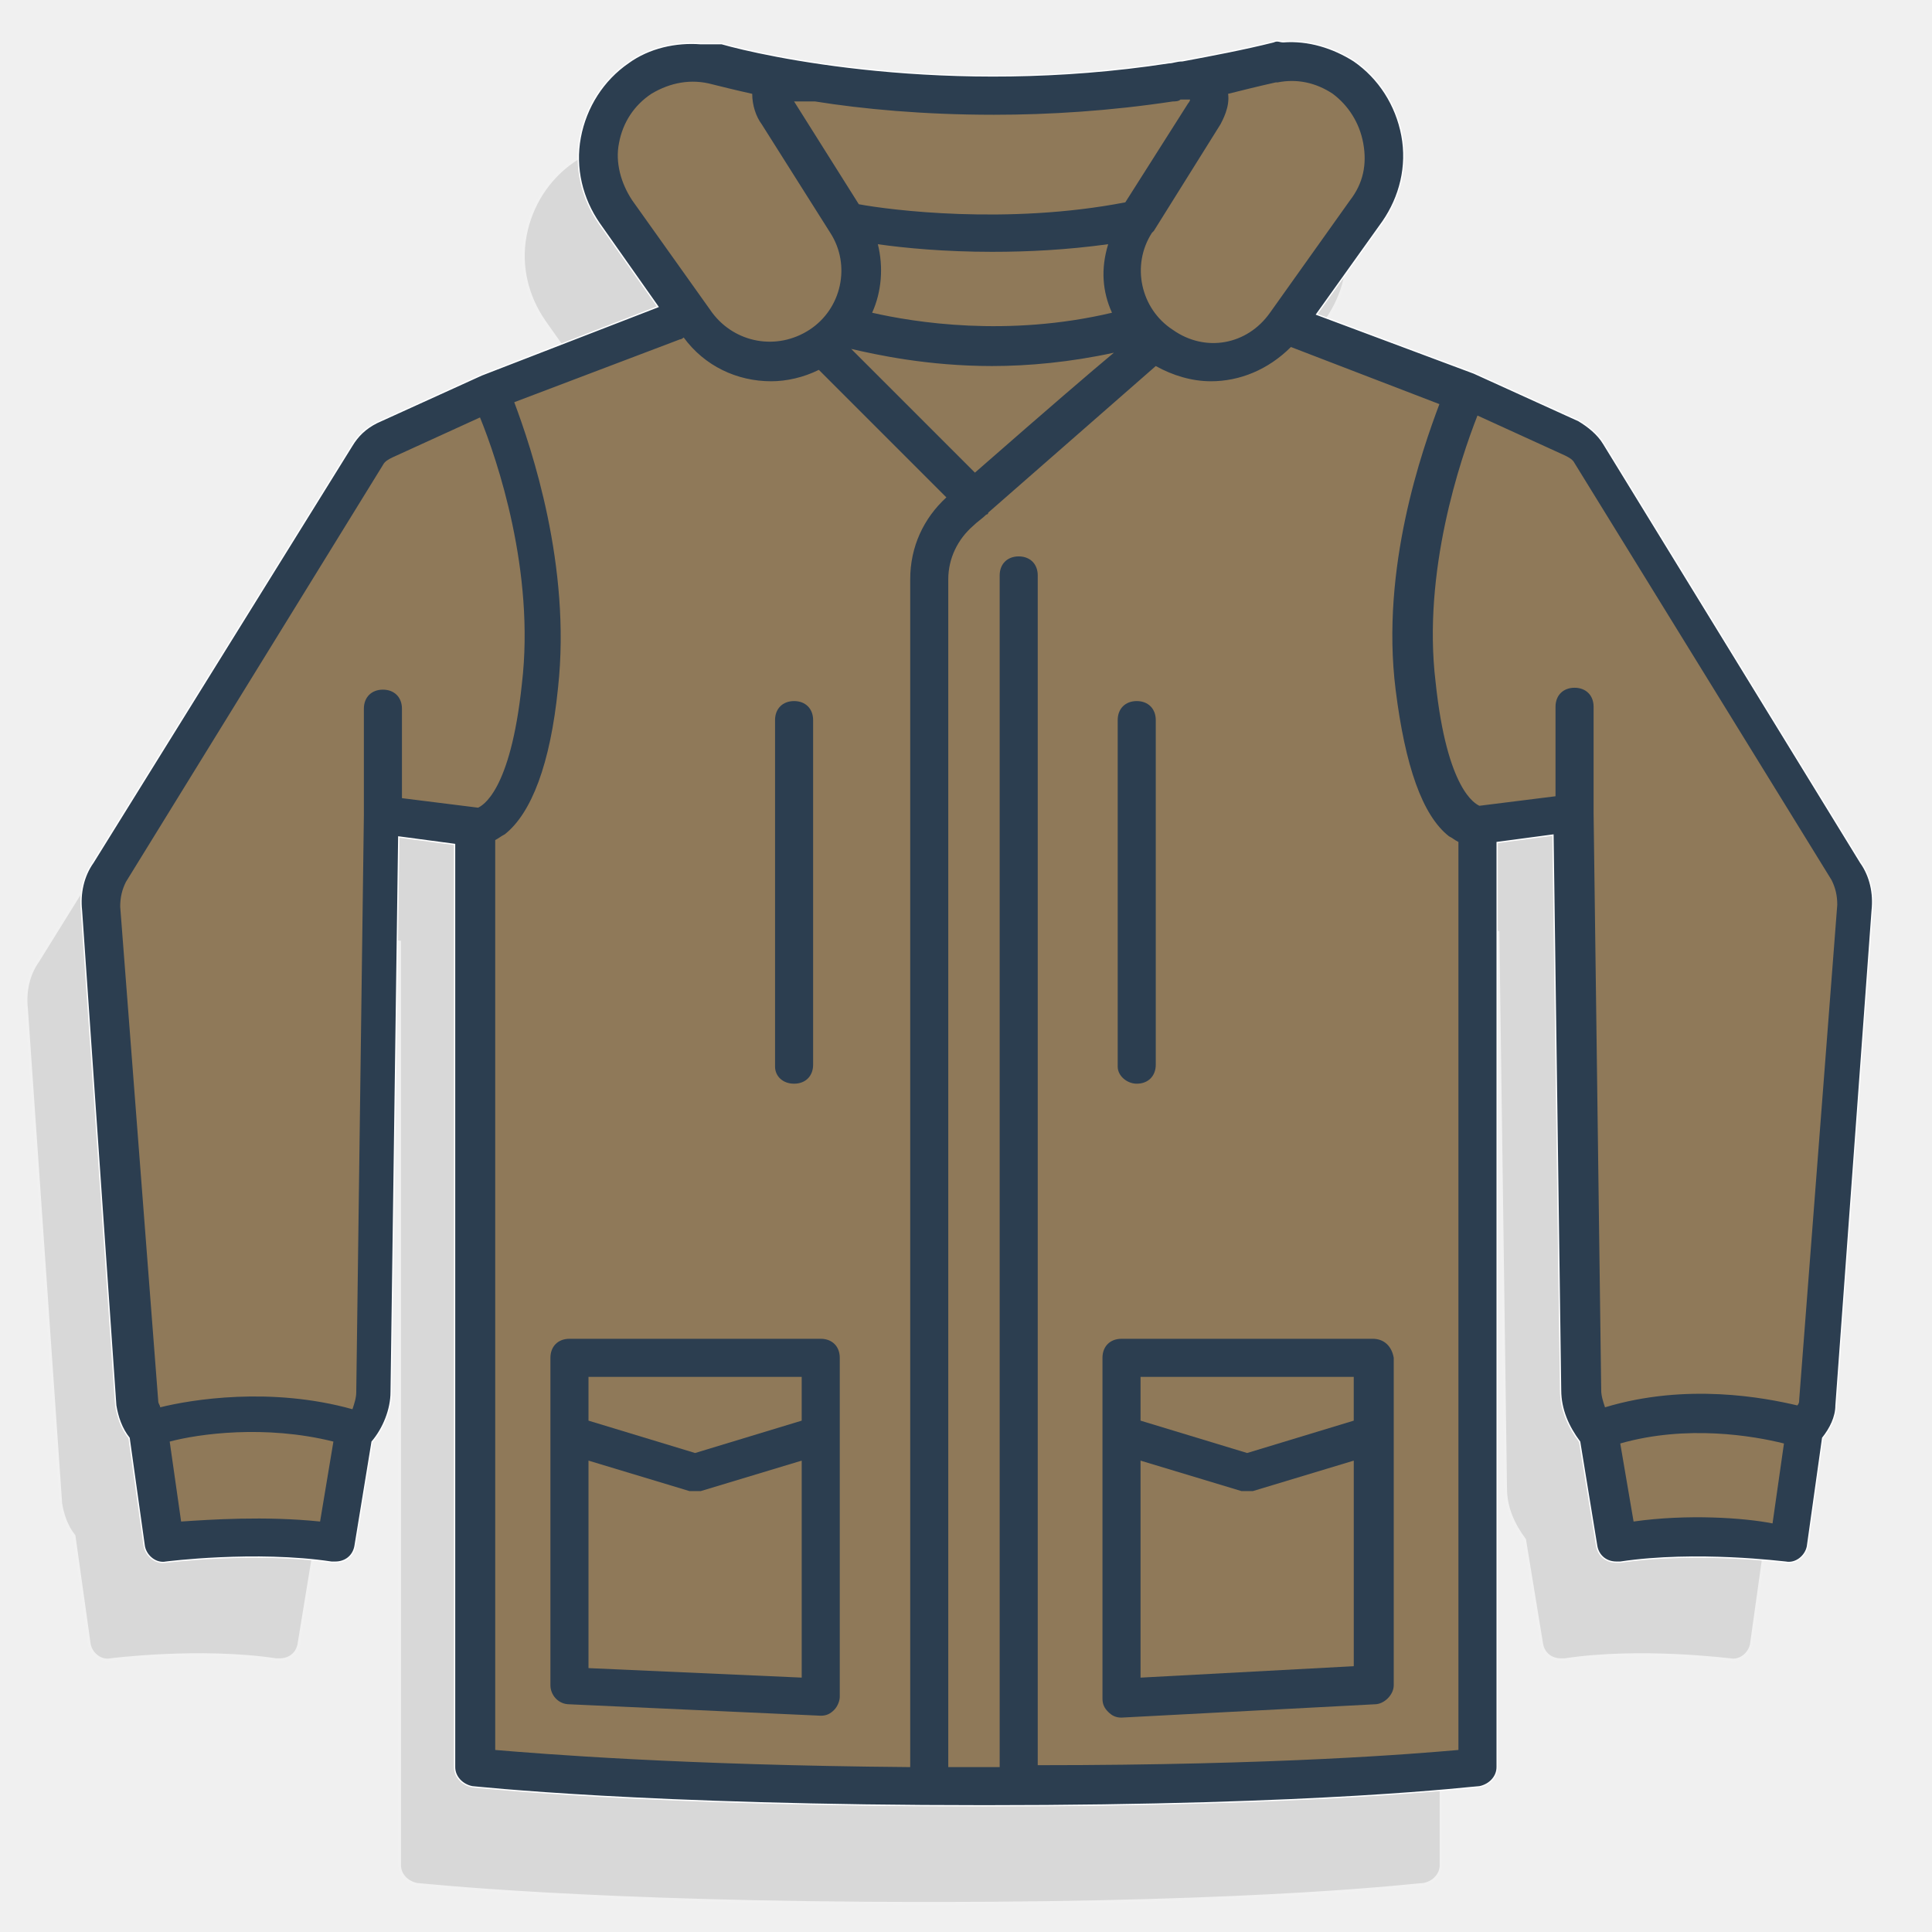
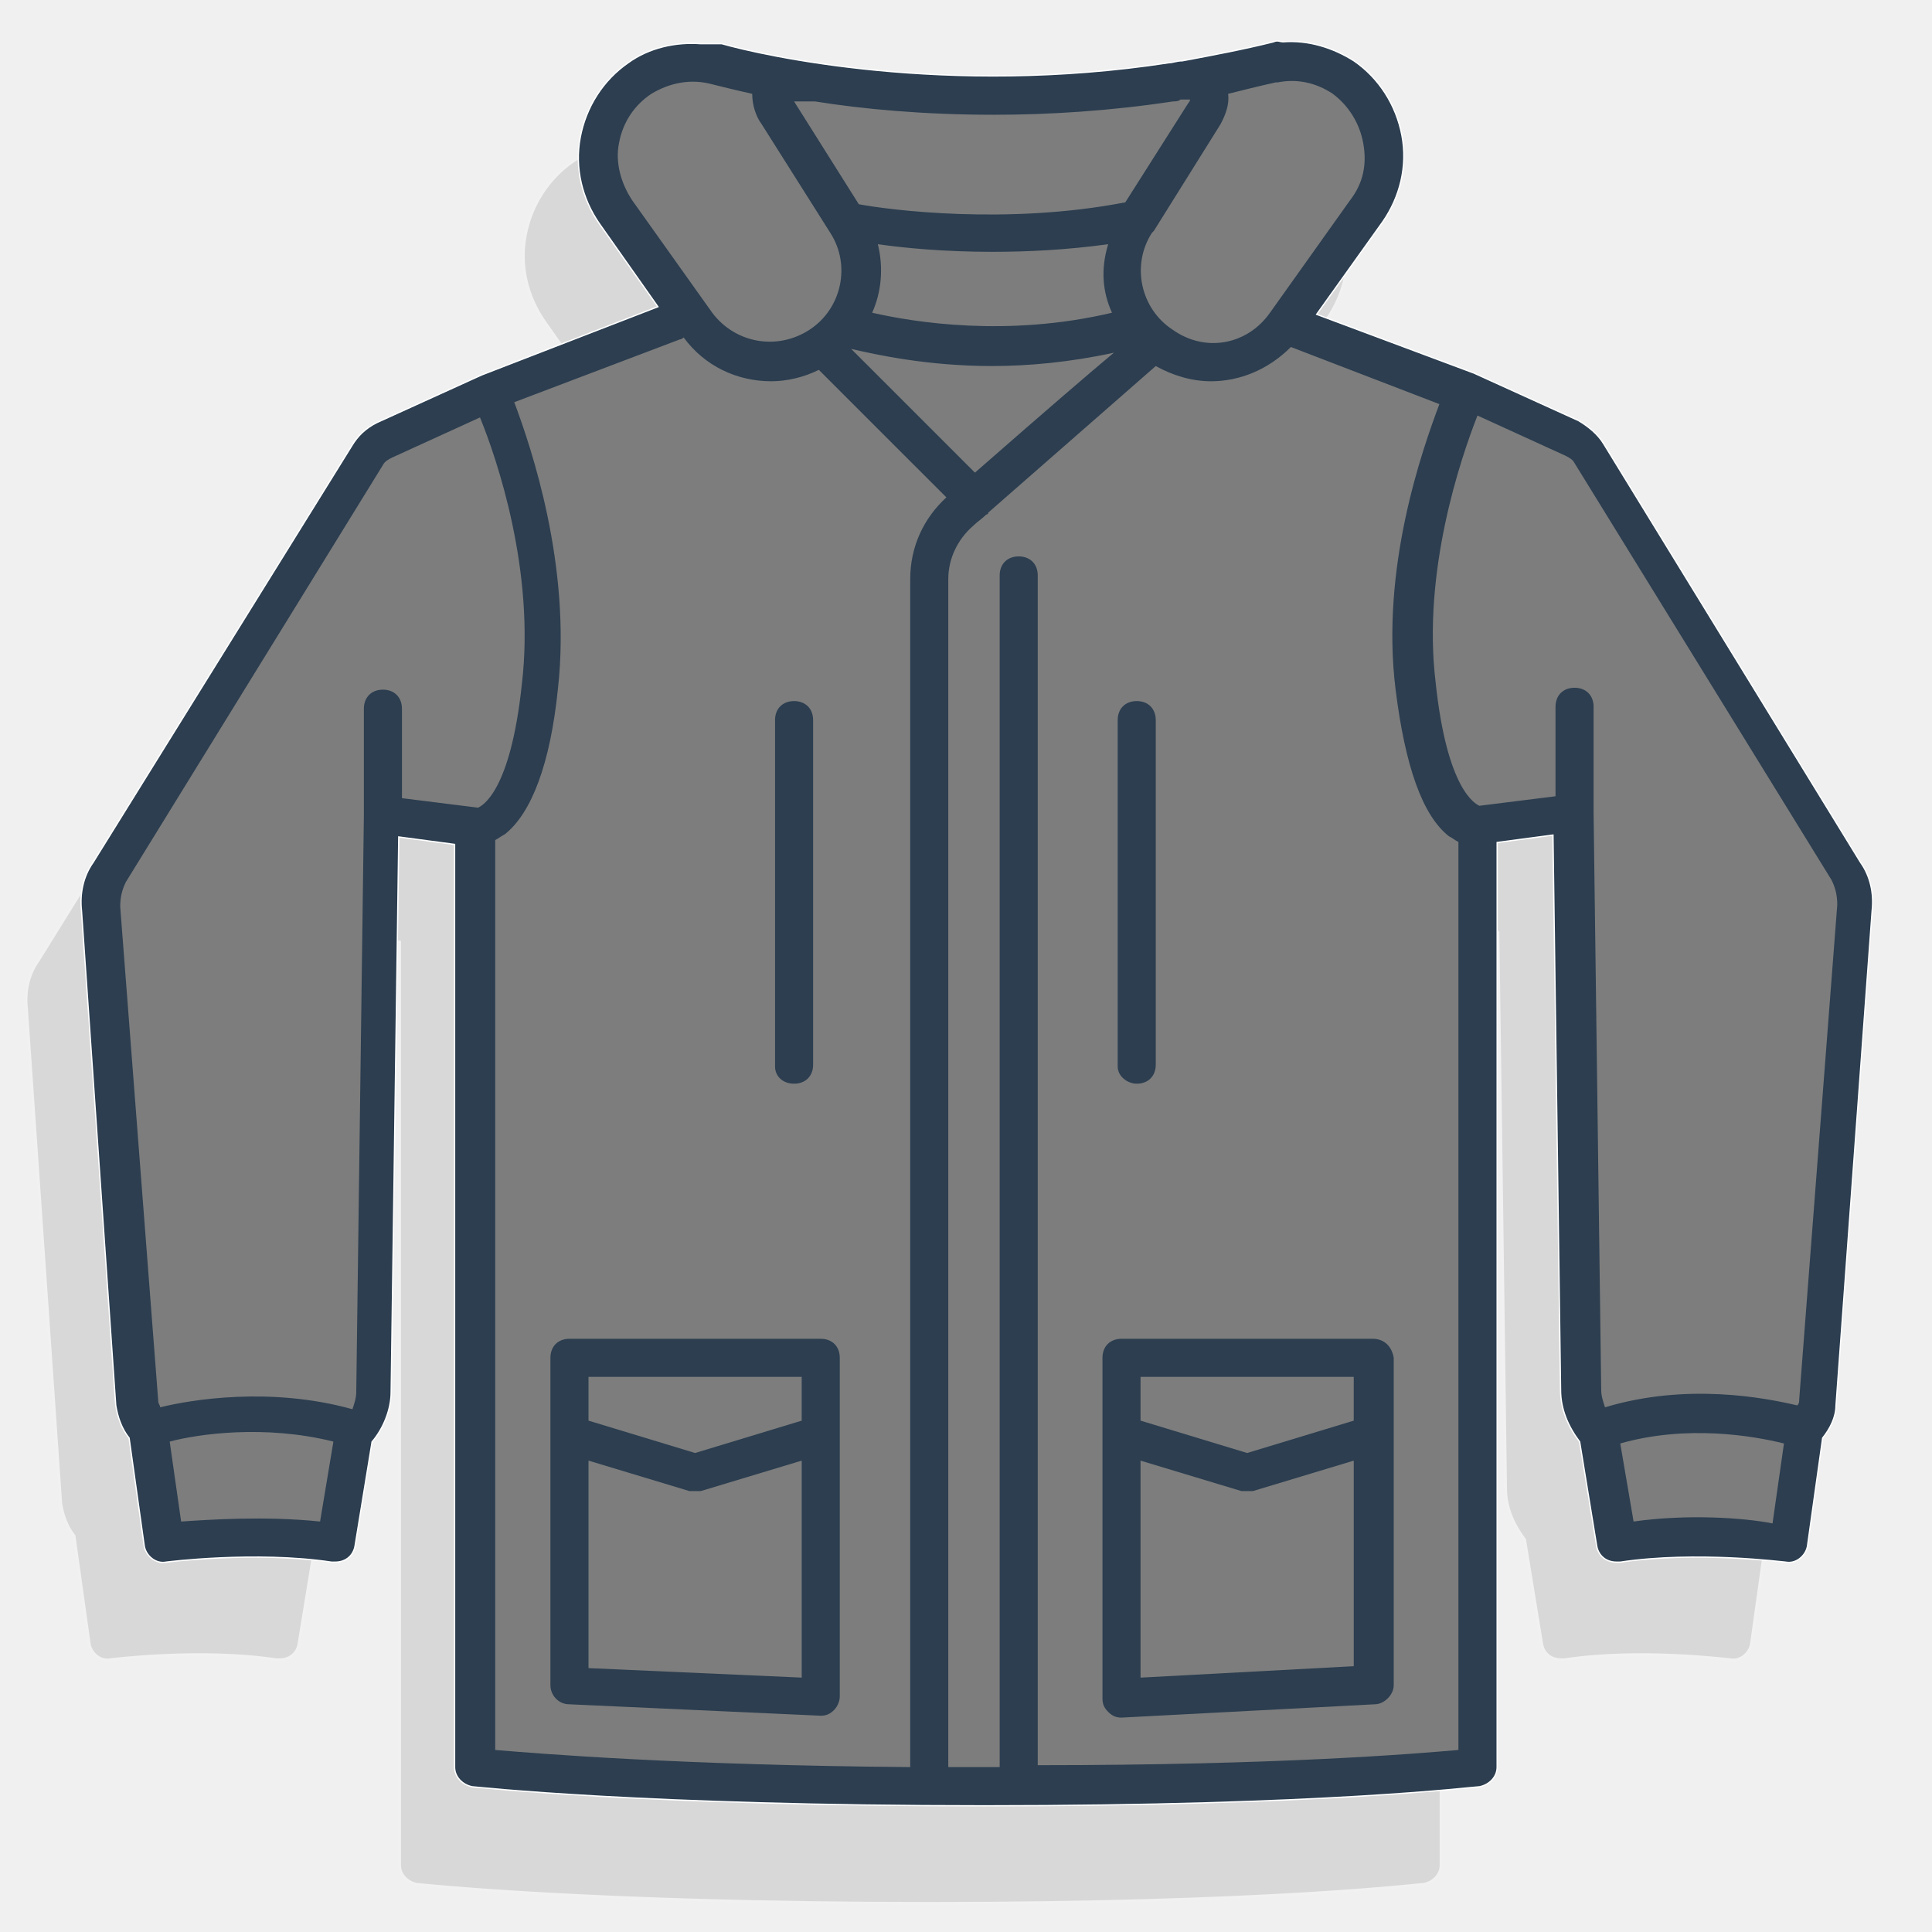
<svg xmlns="http://www.w3.org/2000/svg" version="1.1" id="Layer_1" x="0px" y="0px" width="740px" height="740px" viewBox="0 0 740 740" enable-background="new 0 0 740 740" xml:space="preserve">
-   <path opacity="0.1" stroke="#FFFFFF" stroke-miterlimit="10" enable-background="new    " d="M691.188,368.08l-98.434-160.407  c-2.188-3.646-5.834-6.562-9.479-8.75l-40.104-18.228l0,0l0,0l-60.521-22.603l25.521-35.728c6.562-9.479,9.479-21.146,7.29-32.812  c-2.188-11.666-8.75-21.874-18.229-28.436c-8.021-5.104-17.498-8.02-26.98-7.291c-1.457,0-2.188-0.729-3.645,0  c-11.666,2.916-23.332,5.104-34.998,7.291c-2.188,0-3.646,0.729-5.104,0.729c-85.31,13.125-156.033-2.916-171.347-7.291l0,0l0,0  c-2.916,0-4.374,0-4.374,0c-1.458,0-2.188,0-3.646,0c-9.479-0.729-19.688,1.458-27.706,7.291  c-9.479,6.562-16.042,16.771-18.229,28.438c-2.188,11.667,0.729,23.333,7.292,32.811l22.604,32.082l-67.809,26.25l0,0l0,0  l-40.103,18.229c-4.375,2.187-7.292,5.104-9.479,8.749L14.557,368.08c-3.646,5.104-5.104,11.668-4.375,18.229l13.124,189.572  c0.729,4.375,2.188,8.75,5.104,12.396l5.832,41.562c0.73,3.646,4.375,6.562,8.021,5.834c0,0,34.268-4.377,63.434,0  c0.729,0,0.729,0,1.458,0c3.646,0,6.562-2.188,7.292-5.834l6.562-40.104l0,0l0,0c4.375-5.104,7.292-12.396,7.292-18.957  l2.916-212.899l21.874,2.916v353.625c0,3.645,2.917,6.561,6.562,7.291c0.729,0,65.621,7.291,196.136,7.291  c130.516,0,187.387-7.291,189.572-7.291c3.646-0.73,6.562-3.646,6.562-7.291V360.059l21.873-2.916l2.918,212.906  c0,7.291,2.916,13.854,7.291,19.688l6.562,40.104c0.729,3.646,3.646,5.834,7.291,5.834c0.729,0,0.729,0,1.459,0  c29.164-4.377,62.702,0,63.438,0c3.646,0.729,7.291-2.188,8.021-5.834l5.834-41.561c2.916-3.646,5.104-8.021,5.104-12.396  l13.85-189.574C696.291,379.748,694.838,373.184,691.188,368.08z" />
-   <path fill="#8F7959" stroke="#FFFFFF" stroke-miterlimit="10" d="M712.463,330.504l-98.434-160.407  c-2.188-3.646-5.834-6.562-9.479-8.75l-40.104-18.228l0,0l0,0l-60.521-22.603l25.521-35.728c6.562-9.479,9.479-21.145,7.289-32.811  c-2.188-11.666-8.747-21.874-18.228-28.436c-8.021-5.104-17.497-8.02-26.979-7.291c-1.458,0-2.188-0.729-3.646,0  c-11.666,2.916-23.331,5.104-34.997,7.291c-2.188,0-3.646,0.729-5.104,0.729c-85.31,13.125-156.033-2.916-171.347-7.291l0,0l0,0  c-2.916,0-4.374,0-4.374,0c-1.458,0-2.188,0-3.646,0c-9.479-0.729-19.688,1.458-27.706,7.291  c-9.479,6.562-16.042,16.771-18.229,28.438c-2.188,11.667,0.729,23.333,7.292,32.811l22.604,32.082l-67.811,26.249l0,0l0,0  l-40.103,18.229c-4.375,2.187-7.292,5.104-9.479,8.749L35.831,330.504c-3.646,5.104-5.104,11.667-4.375,18.229L44.58,538.304  c0.729,4.375,2.188,8.75,5.104,12.396l5.832,41.561c0.73,3.646,4.375,6.562,8.021,5.834c0,0,34.268-4.377,63.434,0  c0.729,0,0.729,0,1.458,0c3.646,0,6.562-2.188,7.292-5.834l6.562-40.104l0,0l0,0c4.375-5.104,7.292-12.396,7.292-18.957  l2.916-212.899l21.874,2.916v353.625c0,3.646,2.917,6.562,6.562,7.291c0.729,0,65.621,7.291,196.136,7.291  s187.387-7.291,189.572-7.291c3.646-0.729,6.562-3.646,6.562-7.291V322.481l21.873-2.916l2.918,212.905  c0,7.291,2.916,13.854,7.291,19.688l6.562,40.104c0.729,3.646,3.646,5.834,7.291,5.834c0.729,0,0.729,0,1.459,0  c29.164-4.377,62.703,0,63.437,0c3.646,0.729,7.291-2.188,8.021-5.834l5.834-41.561c2.916-3.646,5.104-8.021,5.104-12.396  l13.85-189.574C717.566,342.171,716.111,335.606,712.463,330.504z" />
+   <path opacity="0.1" stroke="#FFFFFF" stroke-miterlimit="10" enable-background="new    " d="M691.188,368.08l-98.434-160.407  c-2.188-3.646-5.834-6.562-9.479-8.75l-40.104-18.228l0,0l0,0l-60.521-22.603l25.521-35.728c6.562-9.479,9.479-21.146,7.29-32.812  c-2.188-11.666-8.75-21.874-18.229-28.436c-8.021-5.104-17.498-8.02-26.98-7.291c-1.457,0-2.188-0.729-3.645,0  c-11.666,2.916-23.332,5.104-34.998,7.291c-2.188,0-3.646,0.729-5.104,0.729c-85.31,13.125-156.033-2.916-171.347-7.291l0,0l0,0  c-2.916,0-4.374,0-4.374,0c-1.458,0-2.188,0-3.646,0c-9.479-0.729-19.688,1.458-27.706,7.291  c-9.479,6.562-16.042,16.771-18.229,28.438c-2.188,11.667,0.729,23.333,7.292,32.811l22.604,32.082l-67.809,26.25l0,0l0,0  l-40.103,18.229c-4.375,2.187-7.292,5.104-9.479,8.749L14.557,368.08c-3.646,5.104-5.104,11.668-4.375,18.229l13.124,189.572  c0.729,4.375,2.188,8.75,5.104,12.396l5.832,41.562c0.73,3.646,4.375,6.562,8.021,5.834c0,0,34.268-4.377,63.434,0  c0.729,0,0.729,0,1.458,0c3.646,0,6.562-2.188,7.292-5.834l6.562-40.104l0,0l0,0c4.375-5.104,7.292-12.396,7.292-18.957  l2.916-212.899l21.874,2.916V714.42c0,3.646,2.917,6.561,6.562,7.291c0.729,0,65.621,7.291,196.136,7.291  c130.516,0,187.387-7.291,189.572-7.291c3.646-0.729,6.562-3.646,6.562-7.291V360.059l21.873-2.916l2.918,212.906  c0,7.291,2.916,13.854,7.291,19.688l6.562,40.104c0.729,3.646,3.646,5.834,7.291,5.834c0.729,0,0.729,0,1.459,0  c29.164-4.377,62.702,0,63.438,0c3.646,0.729,7.291-2.188,8.021-5.834l5.834-41.561c2.916-3.646,5.104-8.021,5.104-12.396  l13.852-189.574C696.291,379.748,694.838,373.184,691.188,368.08z" />
+   <path fill="#7D7D7D" stroke="#FFFFFF" stroke-miterlimit="10" d="M712.463,330.504l-98.434-160.407  c-2.188-3.646-5.834-6.562-9.479-8.75l-40.104-18.228l0,0l0,0l-60.521-22.603l25.521-35.728c6.562-9.479,9.479-21.145,7.289-32.811  c-2.188-11.666-8.747-21.874-18.229-28.436c-8.021-5.104-17.497-8.02-26.979-7.291c-1.458,0-2.188-0.729-3.646,0  c-11.666,2.916-23.331,5.104-34.997,7.291c-2.188,0-3.646,0.729-5.104,0.729c-85.312,13.125-156.033-2.916-171.347-7.291l0,0l0,0  c-2.916,0-4.374,0-4.374,0c-1.458,0-2.188,0-3.646,0c-9.479-0.729-19.688,1.458-27.706,7.291  c-9.479,6.562-16.042,16.771-18.229,28.438c-2.188,11.667,0.729,23.333,7.292,32.811l22.604,32.082l-67.811,26.249l0,0l0,0  l-40.103,18.229c-4.375,2.187-7.292,5.104-9.479,8.749l-99.15,159.676c-3.646,5.104-5.104,11.667-4.375,18.229L44.58,538.303  c0.729,4.375,2.188,8.75,5.104,12.396l5.832,41.561c0.73,3.646,4.375,6.562,8.021,5.834c0,0,34.268-4.377,63.434,0  c0.729,0,0.729,0,1.458,0c3.646,0,6.562-2.188,7.292-5.834l6.562-40.104l0,0l0,0c4.375-5.104,7.292-12.396,7.292-18.957  l2.916-212.899l21.874,2.916v353.625c0,3.646,2.917,6.562,6.562,7.291c0.729,0,65.621,7.291,196.135,7.291  c130.516,0,187.388-7.291,189.571-7.291c3.646-0.729,6.562-3.646,6.562-7.291V322.48l21.873-2.915l2.918,212.903  c0,7.291,2.916,13.854,7.291,19.688l6.562,40.104c0.729,3.646,3.646,5.834,7.291,5.834c0.729,0,0.729,0,1.459,0  c29.164-4.377,62.703,0,63.438,0c3.646,0.729,7.291-2.188,8.021-5.834l5.834-41.561c2.916-3.646,5.104-8.021,5.104-12.396  l13.85-189.572C717.566,342.171,716.111,335.606,712.463,330.504z" />
  <g>
-     <path fill="#2C3E50" d="M712.463,330.504l-98.434-160.407c-2.188-3.646-5.834-6.562-9.479-8.75l-40.104-18.228l0,0l0,0   l-60.521-22.603l25.521-35.728c6.562-9.479,9.479-21.145,7.289-32.811c-2.188-11.666-8.747-21.874-18.228-28.436   c-8.021-5.104-17.497-8.02-26.979-7.291c-1.458,0-2.188-0.729-3.646,0c-11.666,2.916-23.331,5.104-34.997,7.291   c-2.188,0-3.646,0.729-5.104,0.729c-85.31,13.125-156.033-2.916-171.347-7.291l0,0l0,0c-2.916,0-4.374,0-4.374,0   c-1.458,0-2.188,0-3.646,0c-9.479-0.729-19.688,1.458-27.706,7.291c-9.479,6.562-16.042,16.771-18.229,28.438   c-2.188,11.667,0.729,23.333,7.292,32.811l22.604,32.082l-67.811,26.249l0,0l0,0l-40.103,18.229   c-4.375,2.187-7.292,5.104-9.479,8.749L35.831,330.504c-3.646,5.104-5.104,11.667-4.375,18.229L44.58,538.304   c0.729,4.375,2.188,8.75,5.104,12.396l5.832,41.561c0.73,3.646,4.375,6.562,8.021,5.834c0,0,34.268-4.377,63.434,0   c0.729,0,0.729,0,1.458,0c3.646,0,6.562-2.188,7.292-5.834l6.562-40.104l0,0l0,0c4.375-5.104,7.292-12.396,7.292-18.957   l2.916-212.902l21.874,2.916v353.625c0,3.645,2.917,6.561,6.562,7.291c0.729,0,65.621,7.291,196.136,7.291   s187.387-7.291,189.572-7.291c3.646-0.73,6.562-3.646,6.562-7.291V322.481l21.873-2.916l2.918,212.905   c0,7.291,2.916,13.854,7.291,19.688l6.562,40.104c0.729,3.646,3.646,5.834,7.291,5.834c0.729,0,0.729,0,1.459,0   c29.164-4.377,62.703,0,63.437,0c3.646,0.729,7.291-2.188,8.021-5.834l5.834-41.561c2.916-3.646,5.104-8.021,5.104-12.396   l13.85-189.574C717.566,342.171,716.111,335.606,712.463,330.504z M522.161,54.895c1.458,8.021,0,15.312-5.104,21.874   l-30.623,43.019c-8.748,12.395-24.789,15.312-37.188,6.562c-12.396-8.02-16.04-24.791-8.021-37.186l0.729-0.729l0,0l25.521-40.831   c0.729-1.459,3.646-6.562,2.918-11.667c5.832-1.458,11.664-2.917,18.229-4.375h0.729c7.291-1.458,14.582,0,21.146,4.375   C516.328,40.312,520.703,46.874,522.161,54.895z M373.42,181.033l-47.396-47.394c9.479,2.188,29.165,6.562,53.957,6.562   c13.854,0,29.896-1.458,46.662-5.104C417.896,142.389,402.583,155.513,373.42,181.033z M425.915,119.787   c-40.104,9.478-75.828,3.646-91.869,0c3.646-8.021,4.374-17.5,2.188-26.249c10.206,1.458,25.52,2.917,43.747,2.917   c13.854,0,28.438-0.729,44.478-2.917C421.541,103.017,422.271,111.766,425.915,119.787z M380.71,43.957   c21.146,0,44.479-1.458,68.537-5.104l0,0c0.729,0,2.188,0,2.917-0.729c0.729,0,0.729,0,1.458,0s1.458,0,2.188,0   c0,0.729-0.729,1.458-0.729,1.458L431.02,77.497c-45.205,8.75-90.412,2.917-102.078,0.729l-24.79-39.373c1.458,0,3.646,0,8.021,0   l0,0C330.403,41.77,353.733,43.957,380.71,43.957z M237.074,54.895c1.458-8.021,5.832-14.583,12.396-18.958   c7.292-4.375,15.312-5.833,23.332-3.646c2.917,0.729,8.75,2.188,15.312,3.646c0,4.375,1.458,8.75,3.646,11.667l26.249,41.56   c8.021,12.395,4.375,29.166-8.021,37.186s-28.437,5.104-37.187-6.562l-30.623-43.021C237.801,70.206,235.616,62.186,237.074,54.895   z M48.23,337.796l98.433-159.679c0.729-1.458,2.188-2.187,3.646-2.916l33.54-15.312c6.562,16.041,21.146,59.061,16.042,102.078   c-4.375,41.56-15.312,46.664-16.77,47.394l-29.166-3.646v-34.27c0-4.375-2.916-7.293-7.292-7.293c-4.375,0-7.291,2.918-7.291,7.293   v40.83l-2.917,220.928c0,2.188-0.729,4.375-1.458,6.562c-31.354-8.75-61.979-3.646-73.643-0.729c0-0.729-0.729-1.457-0.729-2.188   L46.041,347.274C46.041,343.629,46.772,340.712,48.23,337.796z M122.6,582.782c-21.145-2.188-42.288-0.73-53.227,0l-4.375-30.625   c10.937-2.916,36.456-6.562,62.705,0L122.6,582.782z M189.68,321.755c1.458-0.729,2.188-1.459,3.646-2.188   c10.208-8.021,17.498-26.979,20.414-56.143c5.104-46.665-10.207-91.87-16.771-109.369l63.436-24.061c0.729,0,1.458-0.73,1.458-0.73   c8.021,10.938,20.416,16.77,33.54,16.77c5.833,0,12.396-1.458,18.229-4.374l48.854,48.851c-8.75,8.02-13.854,18.957-13.854,31.353   v454.976c-88.226-0.729-141.451-5.104-158.949-6.562L189.68,321.755L189.68,321.755z M397.48,676.108V220.406   c0-4.375-2.916-7.292-7.291-7.292s-7.291,2.917-7.291,7.292v456.433c-1.455,0-3.646,0-5.104,0c-5.104,0-9.479,0-14.583,0V221.863   c0-8.02,3.646-15.311,9.479-20.415c1.458-1.459,3.646-2.917,5.104-4.375c0,0,0.729,0,0.729-0.729l0,0   c34.997-30.624,58.327-51.039,64.159-56.143c6.562,3.646,13.854,5.833,21.146,5.833c10.938,0,21.874-4.374,30.624-13.124   l56.871,21.874c-6.562,17.499-22.603,62.706-16.771,109.369c3.646,29.166,10.207,48.123,20.414,56.145   c1.459,0.729,2.188,1.457,3.646,2.188v347.792C541.848,671.735,490.079,676.108,397.48,676.108z M625.699,582.782l-5.104-29.896   c25.521-7.291,51.037-2.918,62.703,0l-4.375,30.621C667.988,581.322,646.115,579.863,625.699,582.782z M689.131,536.118   c0,0.729,0,1.457-0.729,2.188c-12.396-2.916-42.289-8.75-73.646,0.729c-0.729-2.188-1.457-4.375-1.457-6.562l-2.916-220.926   v-40.831c0-4.375-2.918-7.291-7.293-7.291c-4.373,0-7.291,2.917-7.291,7.291v34.27l-29.164,3.646   c-1.457-0.729-12.396-5.832-16.771-47.395c-5.104-42.288,9.479-85.308,16.041-102.078l33.539,15.312   c1.459,0.729,2.916,1.458,3.646,2.916l98.437,159.679c1.459,2.917,2.188,5.833,2.188,9.479L689.131,536.118z" />
-     <path fill="#2C3E50" d="M314.361,512.786h-96.245c-4.375,0-7.292,2.916-7.292,7.291v29.895v95.519c0,3.646,2.916,7.291,7.292,7.291   l96.245,4.375l0,0c2.188,0,3.646-0.729,5.104-2.188s2.188-3.646,2.188-5.104v-99.896v-29.895   C321.652,515.702,318.735,512.786,314.361,512.786z M307.069,544.138l-40.831,12.396l-40.83-12.396v-16.77h81.661V544.138z    M225.408,638.925v-79.477l38.646,11.666c0.729,0,1.458,0,2.188,0s1.458,0,2.188,0l38.645-11.666v83.114L225.408,638.925z" />
-     <path fill="#2C3E50" d="M525.809,512.786h-96.246c-4.375,0-7.291,2.916-7.291,7.291v29.895v100.619   c0,2.188,0.729,3.646,2.188,5.104c1.459,1.455,2.916,2.188,5.104,2.188l0,0l96.977-5.104c3.646,0,7.291-3.646,7.291-7.291V549.97   v-29.894C533.1,515.702,530.182,512.786,525.809,512.786z M518.516,544.138l-40.83,12.396l-40.832-12.396v-16.77h81.662V544.138   L518.516,544.138z M436.854,642.57v-83.117l38.646,11.665c0.729,0,1.458,0,2.188,0s1.459,0,2.188,0l38.646-11.666v78.741   L436.854,642.57z" />
-     <path fill="#2C3E50" d="M435.396,415.081c4.373,0,7.289-2.914,7.289-7.289V275.818c0-4.374-2.916-7.291-7.289-7.291   c-4.377,0-7.293,2.917-7.293,7.291v132.702C428.104,412.165,431.749,415.081,435.396,415.081z" />
-     <path fill="#2C3E50" d="M304.153,415.081c4.375,0,7.291-2.914,7.291-7.289V275.818c0-4.374-2.916-7.291-7.291-7.291   s-7.292,2.917-7.292,7.291v132.702C296.862,412.165,299.778,415.081,304.153,415.081z" />
+     <path fill="#2C3E50" d="M712.463,330.504l-98.434-160.407c-2.188-3.646-5.834-6.562-9.479-8.75l-40.104-18.228l0,0l0,0   l-60.521-22.603l25.521-35.728c6.562-9.479,9.479-21.145,7.289-32.811c-2.188-11.666-8.747-21.874-18.229-28.436   c-8.021-5.104-17.497-8.02-26.979-7.291c-1.458,0-2.188-0.729-3.646,0c-11.666,2.916-23.331,5.104-34.997,7.291   c-2.188,0-3.646,0.729-5.104,0.729c-85.312,13.125-156.033-2.916-171.347-7.291l0,0l0,0c-2.916,0-4.374,0-4.374,0   c-1.458,0-2.188,0-3.646,0c-9.479-0.729-19.688,1.458-27.706,7.291c-9.479,6.562-16.042,16.771-18.229,28.438   c-2.188,11.667,0.729,23.333,7.292,32.811l22.604,32.082l-67.811,26.249l0,0l0,0l-40.103,18.229   c-4.375,2.187-7.292,5.104-9.479,8.749l-99.15,159.676c-3.646,5.104-5.104,11.667-4.375,18.229L44.58,538.303   c0.729,4.375,2.188,8.75,5.104,12.396l5.832,41.561c0.73,3.646,4.375,6.562,8.021,5.834c0,0,34.268-4.377,63.434,0   c0.729,0,0.729,0,1.458,0c3.646,0,6.562-2.188,7.292-5.834l6.562-40.104l0,0l0,0c4.375-5.104,7.292-12.396,7.292-18.957   l2.916-212.902l21.874,2.916v353.625c0,3.646,2.917,6.562,6.562,7.291c0.729,0,65.621,7.291,196.135,7.291   c130.516,0,187.388-7.291,189.571-7.291c3.646-0.729,6.562-3.646,6.562-7.291V322.481l21.873-2.916l2.918,212.903   c0,7.291,2.916,13.854,7.291,19.688l6.562,40.104c0.729,3.646,3.646,5.834,7.291,5.834c0.729,0,0.729,0,1.459,0   c29.164-4.377,62.703,0,63.438,0c3.646,0.729,7.291-2.188,8.021-5.834l5.834-41.561c2.916-3.646,5.104-8.021,5.104-12.396   l13.85-189.572C717.566,342.171,716.111,335.606,712.463,330.504z M522.161,54.895c1.458,8.021,0,15.312-5.104,21.874   l-30.623,43.019c-8.748,12.395-24.789,15.312-37.188,6.562c-12.396-8.02-16.04-24.791-8.021-37.186l0.729-0.729l0,0l25.521-40.831   c0.729-1.459,3.646-6.562,2.918-11.667c5.832-1.458,11.664-2.917,18.229-4.375h0.729c7.291-1.458,14.582,0,21.146,4.375   C516.328,40.312,520.703,46.874,522.161,54.895z M373.42,181.033l-47.396-47.394c9.479,2.188,29.165,6.562,53.957,6.562   c13.854,0,29.896-1.458,46.662-5.104C417.896,142.389,402.583,155.513,373.42,181.033z M425.915,119.787   c-40.104,9.478-75.828,3.646-91.869,0c3.646-8.021,4.374-17.5,2.188-26.249c10.206,1.458,25.52,2.917,43.747,2.917   c13.854,0,28.438-0.729,44.479-2.917C421.541,103.017,422.271,111.766,425.915,119.787z M380.71,43.957   c21.146,0,44.479-1.458,68.537-5.104l0,0c0.729,0,2.188,0,2.917-0.729c0.729,0,0.729,0,1.458,0c0.729,0,1.458,0,2.188,0   c0,0.729-0.729,1.458-0.729,1.458L431.02,77.497c-45.205,8.75-90.412,2.917-102.078,0.729l-24.79-39.373c1.458,0,3.646,0,8.021,0   l0,0C330.403,41.77,353.733,43.957,380.71,43.957z M237.074,54.895c1.458-8.021,5.832-14.583,12.396-18.958   c7.292-4.375,15.312-5.833,23.332-3.646c2.917,0.729,8.75,2.188,15.312,3.646c0,4.375,1.458,8.75,3.646,11.667l26.249,41.56   c8.021,12.395,4.375,29.166-8.021,37.186s-28.437,5.104-37.187-6.562l-30.623-43.021C237.801,70.206,235.616,62.186,237.074,54.895   z M48.23,337.796l98.433-159.679c0.729-1.458,2.188-2.187,3.646-2.916l33.54-15.312c6.562,16.041,21.146,59.061,16.042,102.078   c-4.375,41.56-15.312,46.664-16.77,47.396l-29.166-3.646v-34.27c0-4.375-2.916-7.293-7.292-7.293c-4.375,0-7.291,2.918-7.291,7.293   v40.832l-2.917,220.928c0,2.188-0.729,4.375-1.458,6.562c-31.354-8.75-61.979-3.646-73.643-0.729c0-0.729-0.729-1.457-0.729-2.188   L46.041,347.274C46.041,343.629,46.772,340.712,48.23,337.796z M122.6,582.782c-21.145-2.188-42.288-0.73-53.227,0l-4.375-30.625   c10.937-2.916,36.456-6.562,62.705,0L122.6,582.782z M189.68,321.755c1.458-0.729,2.188-1.459,3.646-2.188   c10.208-8.021,17.498-26.979,20.414-56.145c5.104-46.665-10.207-91.87-16.771-109.369l63.436-24.061c0.729,0,1.458-0.73,1.458-0.73   c8.021,10.938,20.416,16.77,33.54,16.77c5.833,0,12.396-1.458,18.229-4.374l48.854,48.851c-8.75,8.02-13.854,18.957-13.854,31.353   V676.84c-88.226-0.729-141.451-5.104-158.949-6.562L189.68,321.755L189.68,321.755z M397.48,676.108V220.406   c0-4.375-2.916-7.292-7.291-7.292s-7.291,2.917-7.291,7.292v456.433c-1.455,0-3.646,0-5.104,0c-5.104,0-9.479,0-14.583,0V221.863   c0-8.02,3.646-15.311,9.479-20.415c1.459-1.459,3.646-2.917,5.104-4.375c0,0,0.729,0,0.729-0.729l0,0   c34.997-30.624,58.325-51.039,64.157-56.143c6.562,3.646,13.854,5.833,21.146,5.833c10.938,0,21.874-4.374,30.624-13.124   l56.871,21.874c-6.562,17.499-22.604,62.706-16.771,109.369c3.646,29.166,10.207,48.125,20.414,56.145   c1.459,0.729,2.188,1.457,3.646,2.188v347.792C541.848,671.735,490.079,676.108,397.48,676.108z M625.699,582.782l-5.104-29.896   c25.521-7.291,51.037-2.918,62.703,0l-4.375,30.621C667.988,581.322,646.115,579.863,625.699,582.782z M689.131,536.118   c0,0.729,0,1.457-0.729,2.188c-12.396-2.916-42.289-8.75-73.646,0.729c-0.729-2.188-1.457-4.375-1.457-6.562l-2.916-220.926   v-40.831c0-4.375-2.918-7.291-7.293-7.291c-4.373,0-7.291,2.917-7.291,7.291v34.27l-29.164,3.646   c-1.457-0.729-12.396-5.832-16.771-47.395c-5.104-42.288,9.479-85.308,16.041-102.078l33.539,15.312   c1.459,0.729,2.916,1.458,3.646,2.916l98.438,159.681c1.459,2.917,2.188,5.833,2.188,9.479L689.131,536.118z" />
+     <path fill="#2C3E50" d="M314.361,512.786h-96.245c-4.375,0-7.292,2.916-7.292,7.291v29.895v95.521c0,3.646,2.916,7.291,7.292,7.291   l96.245,4.375l0,0c2.188,0,3.646-0.729,5.104-2.188s2.188-3.646,2.188-5.104V549.97v-29.895   C321.652,515.702,318.735,512.786,314.361,512.786z M307.069,544.138l-40.831,12.396l-40.83-12.396v-16.77h81.661V544.138z    M225.408,638.925v-79.477l38.646,11.666c0.729,0,1.458,0,2.188,0s1.458,0,2.188,0l38.645-11.666v83.114L225.408,638.925z" />
+     <path fill="#2C3E50" d="M525.809,512.786h-96.244c-4.375,0-7.291,2.916-7.291,7.291v29.895v100.619   c0,2.188,0.729,3.646,2.188,5.104c1.459,1.455,2.916,2.188,5.104,2.188l0,0l96.977-5.104c3.646,0,7.291-3.646,7.291-7.291V549.97   v-29.894C533.1,515.702,530.182,512.786,525.809,512.786z M518.516,544.138l-40.83,12.396l-40.832-12.396v-16.77h81.662V544.138   L518.516,544.138z M436.854,642.57v-83.117l38.646,11.665c0.729,0,1.458,0,2.188,0c0.73,0,1.461,0,2.188,0l38.646-11.666v78.741   L436.854,642.57z" />
+     <path fill="#2C3E50" d="M435.396,415.081c4.371,0,7.287-2.914,7.287-7.289V275.818c0-4.374-2.916-7.291-7.287-7.291   c-4.379,0-7.295,2.917-7.295,7.291V408.52C428.104,412.165,431.749,415.081,435.396,415.081z" />
+     <path fill="#2C3E50" d="M304.153,415.081c4.375,0,7.291-2.914,7.291-7.289V275.818c0-4.374-2.916-7.291-7.291-7.291   s-7.292,2.917-7.292,7.291V408.52C296.862,412.165,299.778,415.081,304.153,415.081z" />
  </g>
</svg>
